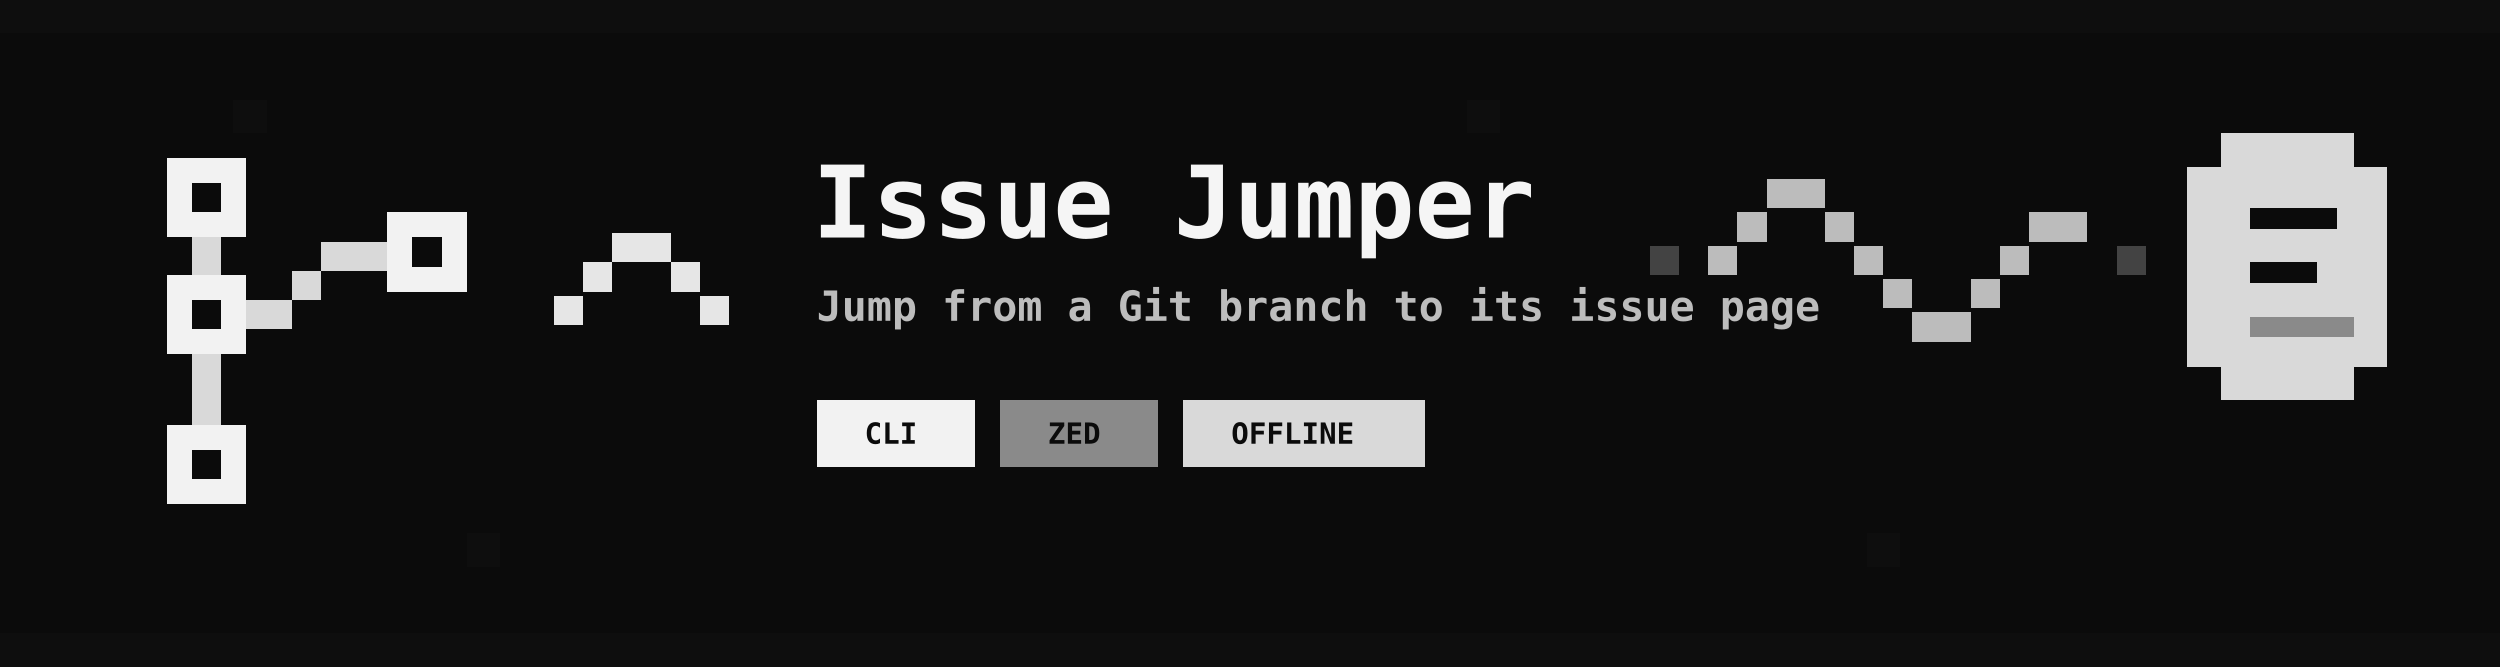
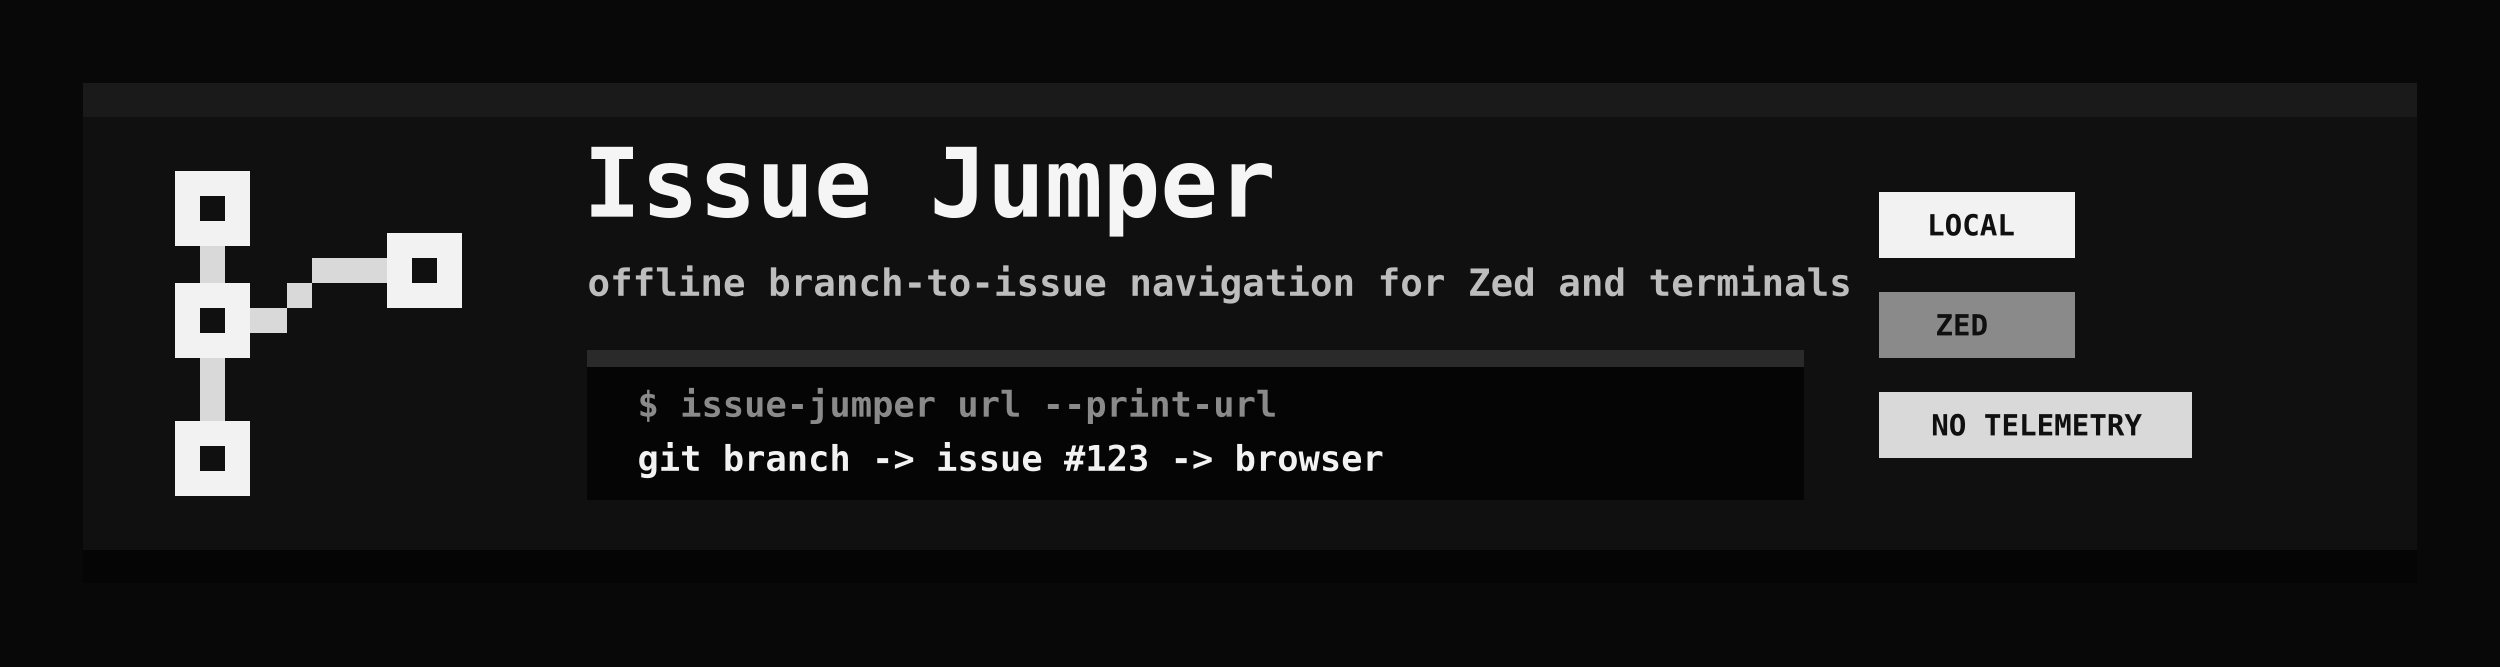
<svg xmlns="http://www.w3.org/2000/svg" width="1200" height="320" viewBox="0 0 1200 320" role="img" aria-labelledby="title desc" shape-rendering="crispEdges">
  <rect width="1200" height="320" fill="#080808" />
-   <path d="M0 0h1200v320H0z" fill="#0B0B0B" />
-   <g opacity=".34" fill="#151515">
-     <rect x="0" y="0" width="1200" height="16" />
-     <rect x="0" y="304" width="1200" height="16" />
-     <rect x="112" y="48" width="16" height="16" />
-     <rect x="224" y="256" width="16" height="16" />
-     <rect x="704" y="48" width="16" height="16" />
-     <rect x="896" y="256" width="16" height="16" />
-     <rect x="1088" y="80" width="16" height="16" />
-   </g>
+   <rect x="40" y="40" width="1120" height="240" fill="#101010" />
+   <rect x="40" y="40" width="1120" height="16" fill="#1A1A1A" />
+   <rect x="40" y="264" width="1120" height="16" fill="#050505" />
  <g fill="#D9D9D9">
-     <rect x="92" y="88" width="14" height="128" />
-     <rect x="106" y="144" width="34" height="14" />
-     <rect x="140" y="130" width="14" height="14" />
-     <rect x="154" y="116" width="46" height="14" />
+     <rect x="96" y="94" width="12" height="120" />
+     <rect x="108" y="148" width="30" height="12" />
+     <rect x="138" y="136" width="12" height="12" />
+     <rect x="150" y="124" width="48" height="12" />
  </g>
  <g fill="#F2F2F2">
-     <rect x="80" y="76" width="38" height="38" />
-     <rect x="80" y="132" width="38" height="38" />
-     <rect x="80" y="204" width="38" height="38" />
-     <rect x="186" y="102" width="38" height="38" />
+     <rect x="84" y="82" width="36" height="36" />
+     <rect x="84" y="136" width="36" height="36" />
+     <rect x="84" y="202" width="36" height="36" />
+     <rect x="186" y="112" width="36" height="36" />
  </g>
-   <g fill="#0B0B0B">
-     <rect x="92" y="88" width="14" height="14" />
-     <rect x="92" y="144" width="14" height="14" />
-     <rect x="92" y="216" width="14" height="14" />
-     <rect x="198" y="114" width="14" height="14" />
+   <g fill="#101010">
+     <rect x="96" y="94" width="12" height="12" />
+     <rect x="96" y="148" width="12" height="12" />
+     <rect x="96" y="214" width="12" height="12" />
+     <rect x="198" y="124" width="12" height="12" />
  </g>
-   <g fill="#E6E6E6">
-     <rect x="266" y="142" width="14" height="14" />
-     <rect x="280" y="126" width="14" height="14" />
-     <rect x="294" y="112" width="14" height="14" />
-     <rect x="308" y="112" width="14" height="14" />
-     <rect x="322" y="126" width="14" height="14" />
-     <rect x="336" y="142" width="14" height="14" />
-   </g>
-   <text x="390" y="114" fill="#F5F5F5" font-family="ui-monospace, SFMono-Regular, Menlo, Consolas, monospace" font-size="48" font-weight="800">Issue Jumper</text>
-   <text x="392" y="154" fill="#BDBDBD" font-family="ui-monospace, SFMono-Regular, Menlo, Consolas, monospace" font-size="20" font-weight="600">Jump from a Git branch to its issue page</text>
+   <text x="280" y="104" fill="#F5F5F5" font-family="ui-monospace, SFMono-Regular, Menlo, Consolas, monospace" font-size="46" font-weight="800">Issue Jumper</text>
+   <text x="282" y="142" fill="#BDBDBD" font-family="ui-monospace, SFMono-Regular, Menlo, Consolas, monospace" font-size="18" font-weight="600">offline branch-to-issue navigation for Zed and terminals</text>
+   <rect x="282" y="168" width="584" height="72" fill="#050505" />
+   <rect x="282" y="168" width="584" height="8" fill="#2A2A2A" />
+   <text x="306" y="200" fill="#8A8A8A" font-family="ui-monospace, SFMono-Regular, Menlo, Consolas, monospace" font-size="17" font-weight="700">$ issue-jumper url --print-url</text>
+   <text x="306" y="226" fill="#F2F2F2" font-family="ui-monospace, SFMono-Regular, Menlo, Consolas, monospace" font-size="17" font-weight="700">git branch  -&gt;  issue #123  -&gt;  browser</text>
  <g font-family="ui-monospace, SFMono-Regular, Menlo, Consolas, monospace" font-size="14" font-weight="800">
-     <rect x="392" y="192" width="76" height="32" fill="#F2F2F2" />
-     <text x="415" y="213" fill="#0B0B0B">CLI</text>
-     <rect x="480" y="192" width="76" height="32" fill="#8A8A8A" />
-     <text x="503" y="213" fill="#0B0B0B">ZED</text>
-     <rect x="568" y="192" width="116" height="32" fill="#D9D9D9" />
-     <text x="591" y="213" fill="#0B0B0B">OFFLINE</text>
-   </g>
-   <g opacity=".9" fill="#CFCFCF">
-     <rect x="820" y="118" width="14" height="14" />
-     <rect x="834" y="102" width="14" height="14" />
-     <rect x="848" y="86" width="14" height="14" />
-     <rect x="862" y="86" width="14" height="14" />
-     <rect x="876" y="102" width="14" height="14" />
-     <rect x="890" y="118" width="14" height="14" />
-     <rect x="904" y="134" width="14" height="14" />
-     <rect x="918" y="150" width="14" height="14" />
-     <rect x="932" y="150" width="14" height="14" />
-     <rect x="946" y="134" width="14" height="14" />
-     <rect x="960" y="118" width="14" height="14" />
-     <rect x="974" y="102" width="14" height="14" />
-     <rect x="988" y="102" width="14" height="14" />
-   </g>
-   <g opacity=".56" fill="#6F6F6F">
-     <rect x="792" y="118" width="14" height="14" />
-     <rect x="1016" y="118" width="14" height="14" />
-   </g>
-   <g>
-     <rect x="1050" y="64" width="96" height="128" fill="#D9D9D9" />
-     <rect x="1050" y="64" width="16" height="16" fill="#0B0B0B" />
-     <rect x="1130" y="64" width="16" height="16" fill="#0B0B0B" />
-     <rect x="1050" y="176" width="16" height="16" fill="#0B0B0B" />
-     <rect x="1130" y="176" width="16" height="16" fill="#0B0B0B" />
-     <rect x="1080" y="100" width="42" height="10" fill="#0B0B0B" />
-     <rect x="1080" y="126" width="32" height="10" fill="#0B0B0B" />
-     <rect x="1080" y="152" width="50" height="10" fill="#8A8A8A" />
+     <rect x="902" y="92" width="94" height="32" fill="#F2F2F2" />
+     <text x="925" y="113" fill="#101010">LOCAL</text>
+     <rect x="902" y="140" width="94" height="32" fill="#8A8A8A" />
+     <text x="929" y="161" fill="#101010">ZED</text>
+     <rect x="902" y="188" width="150" height="32" fill="#D9D9D9" />
+     <text x="927" y="209" fill="#101010">NO TELEMETRY</text>
  </g>
</svg>
